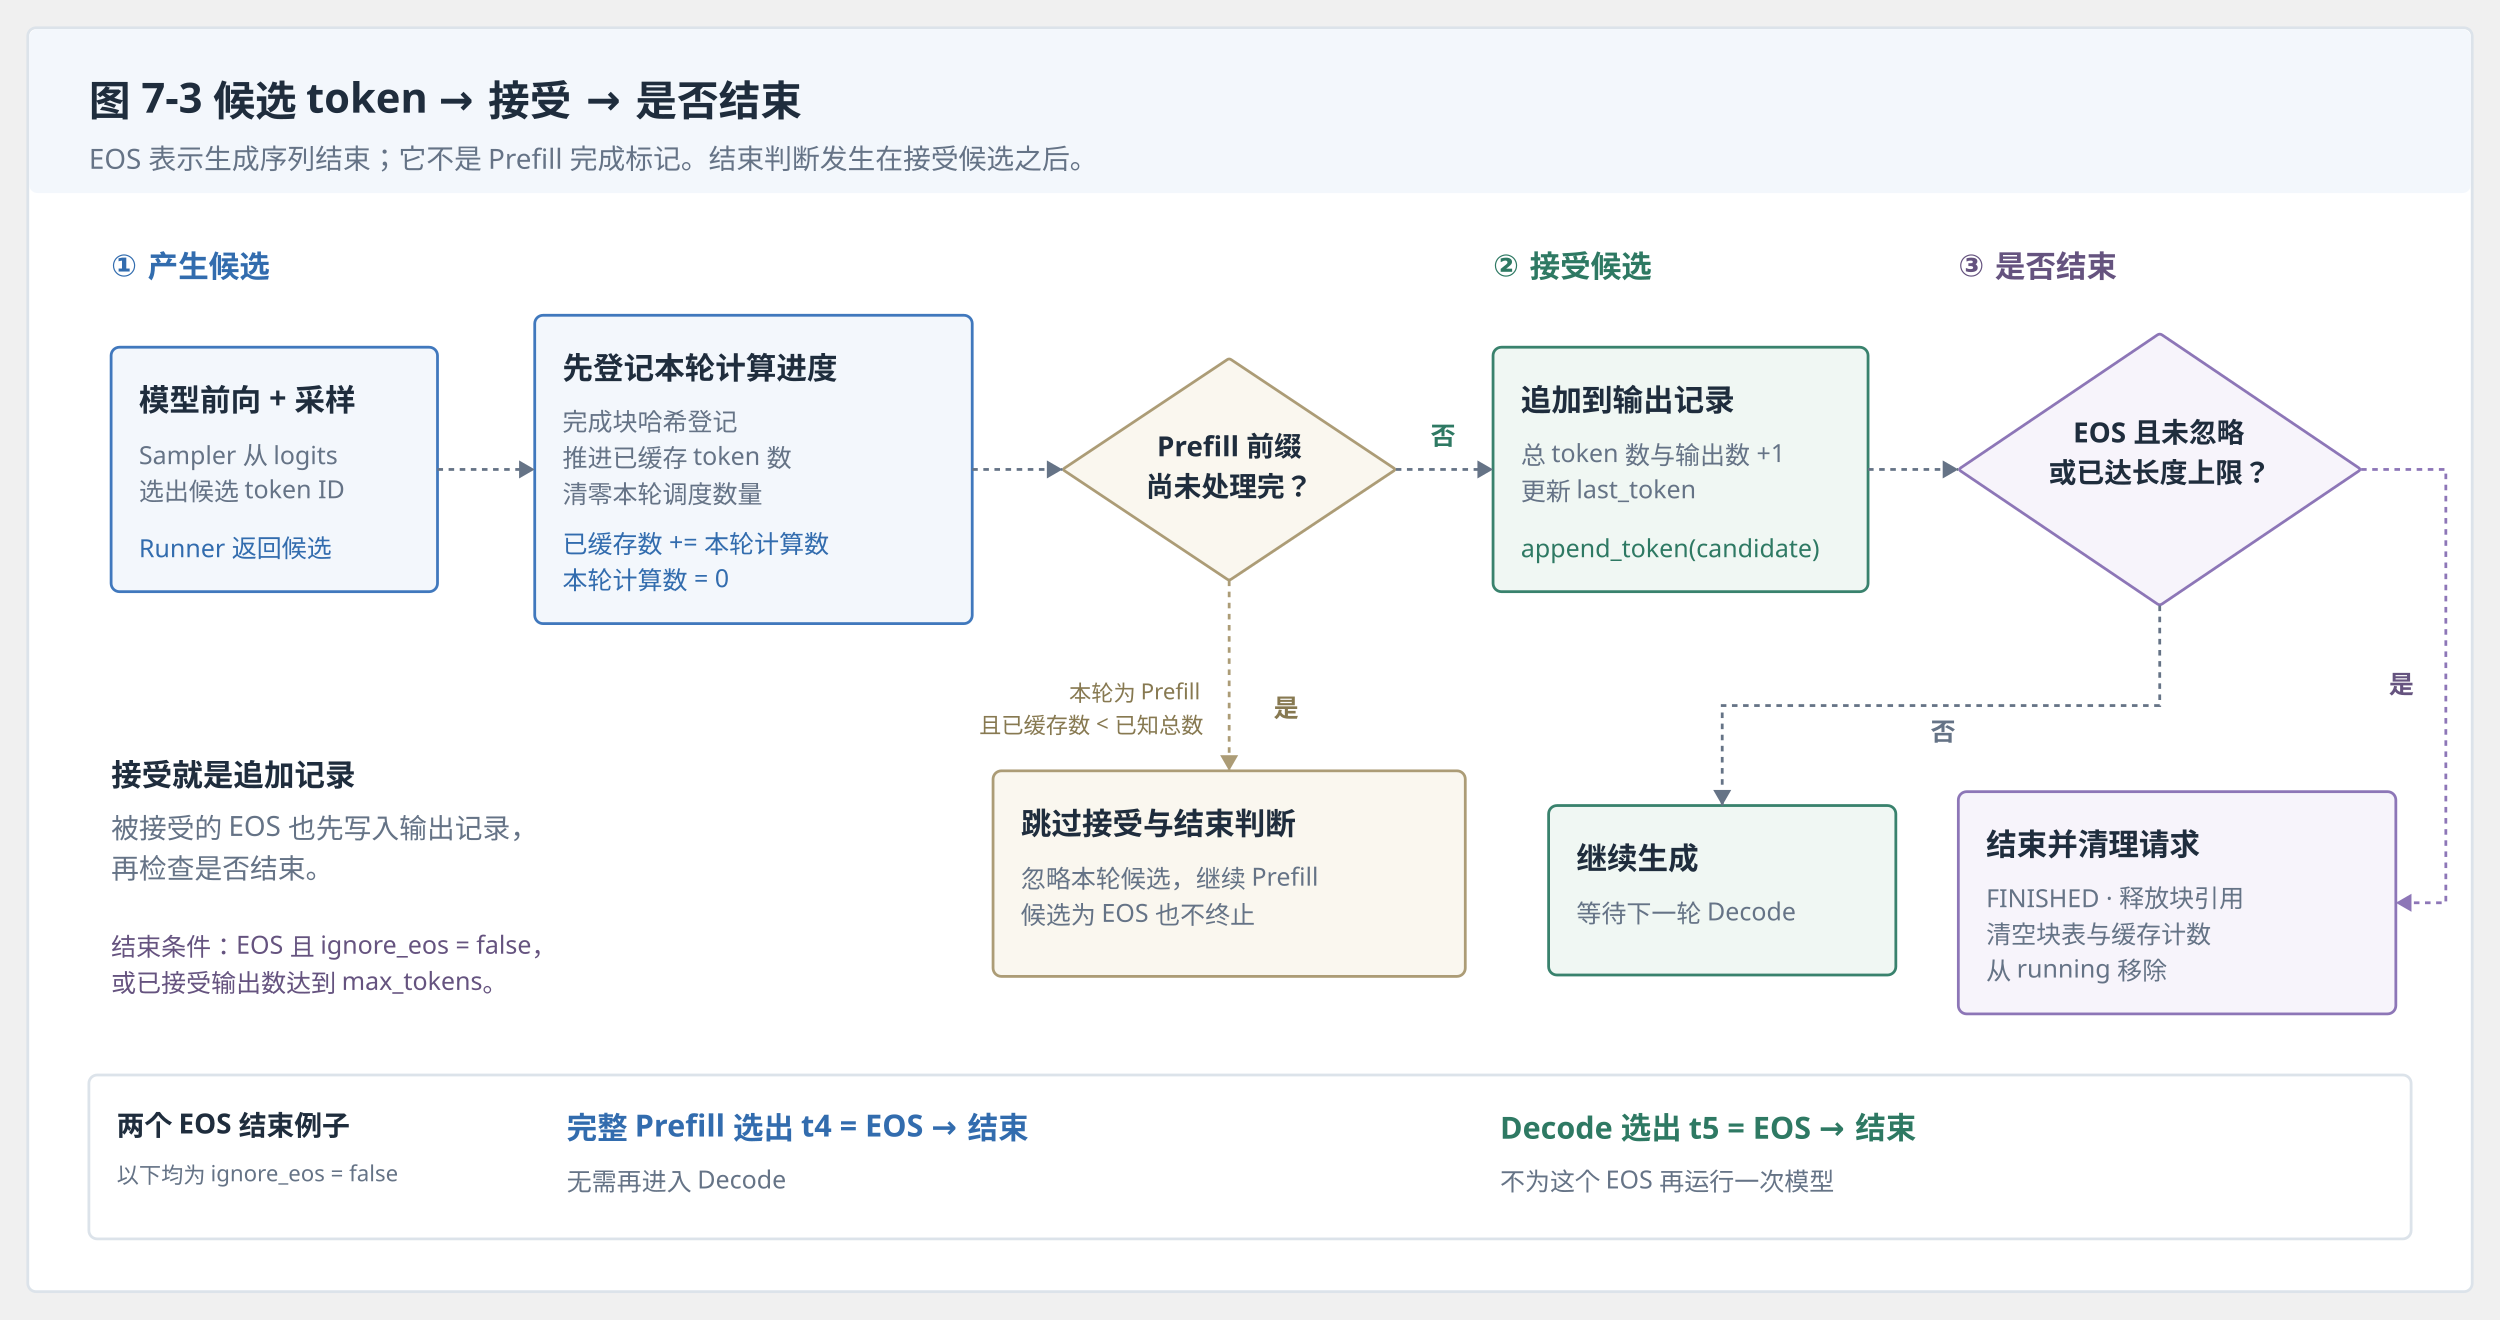
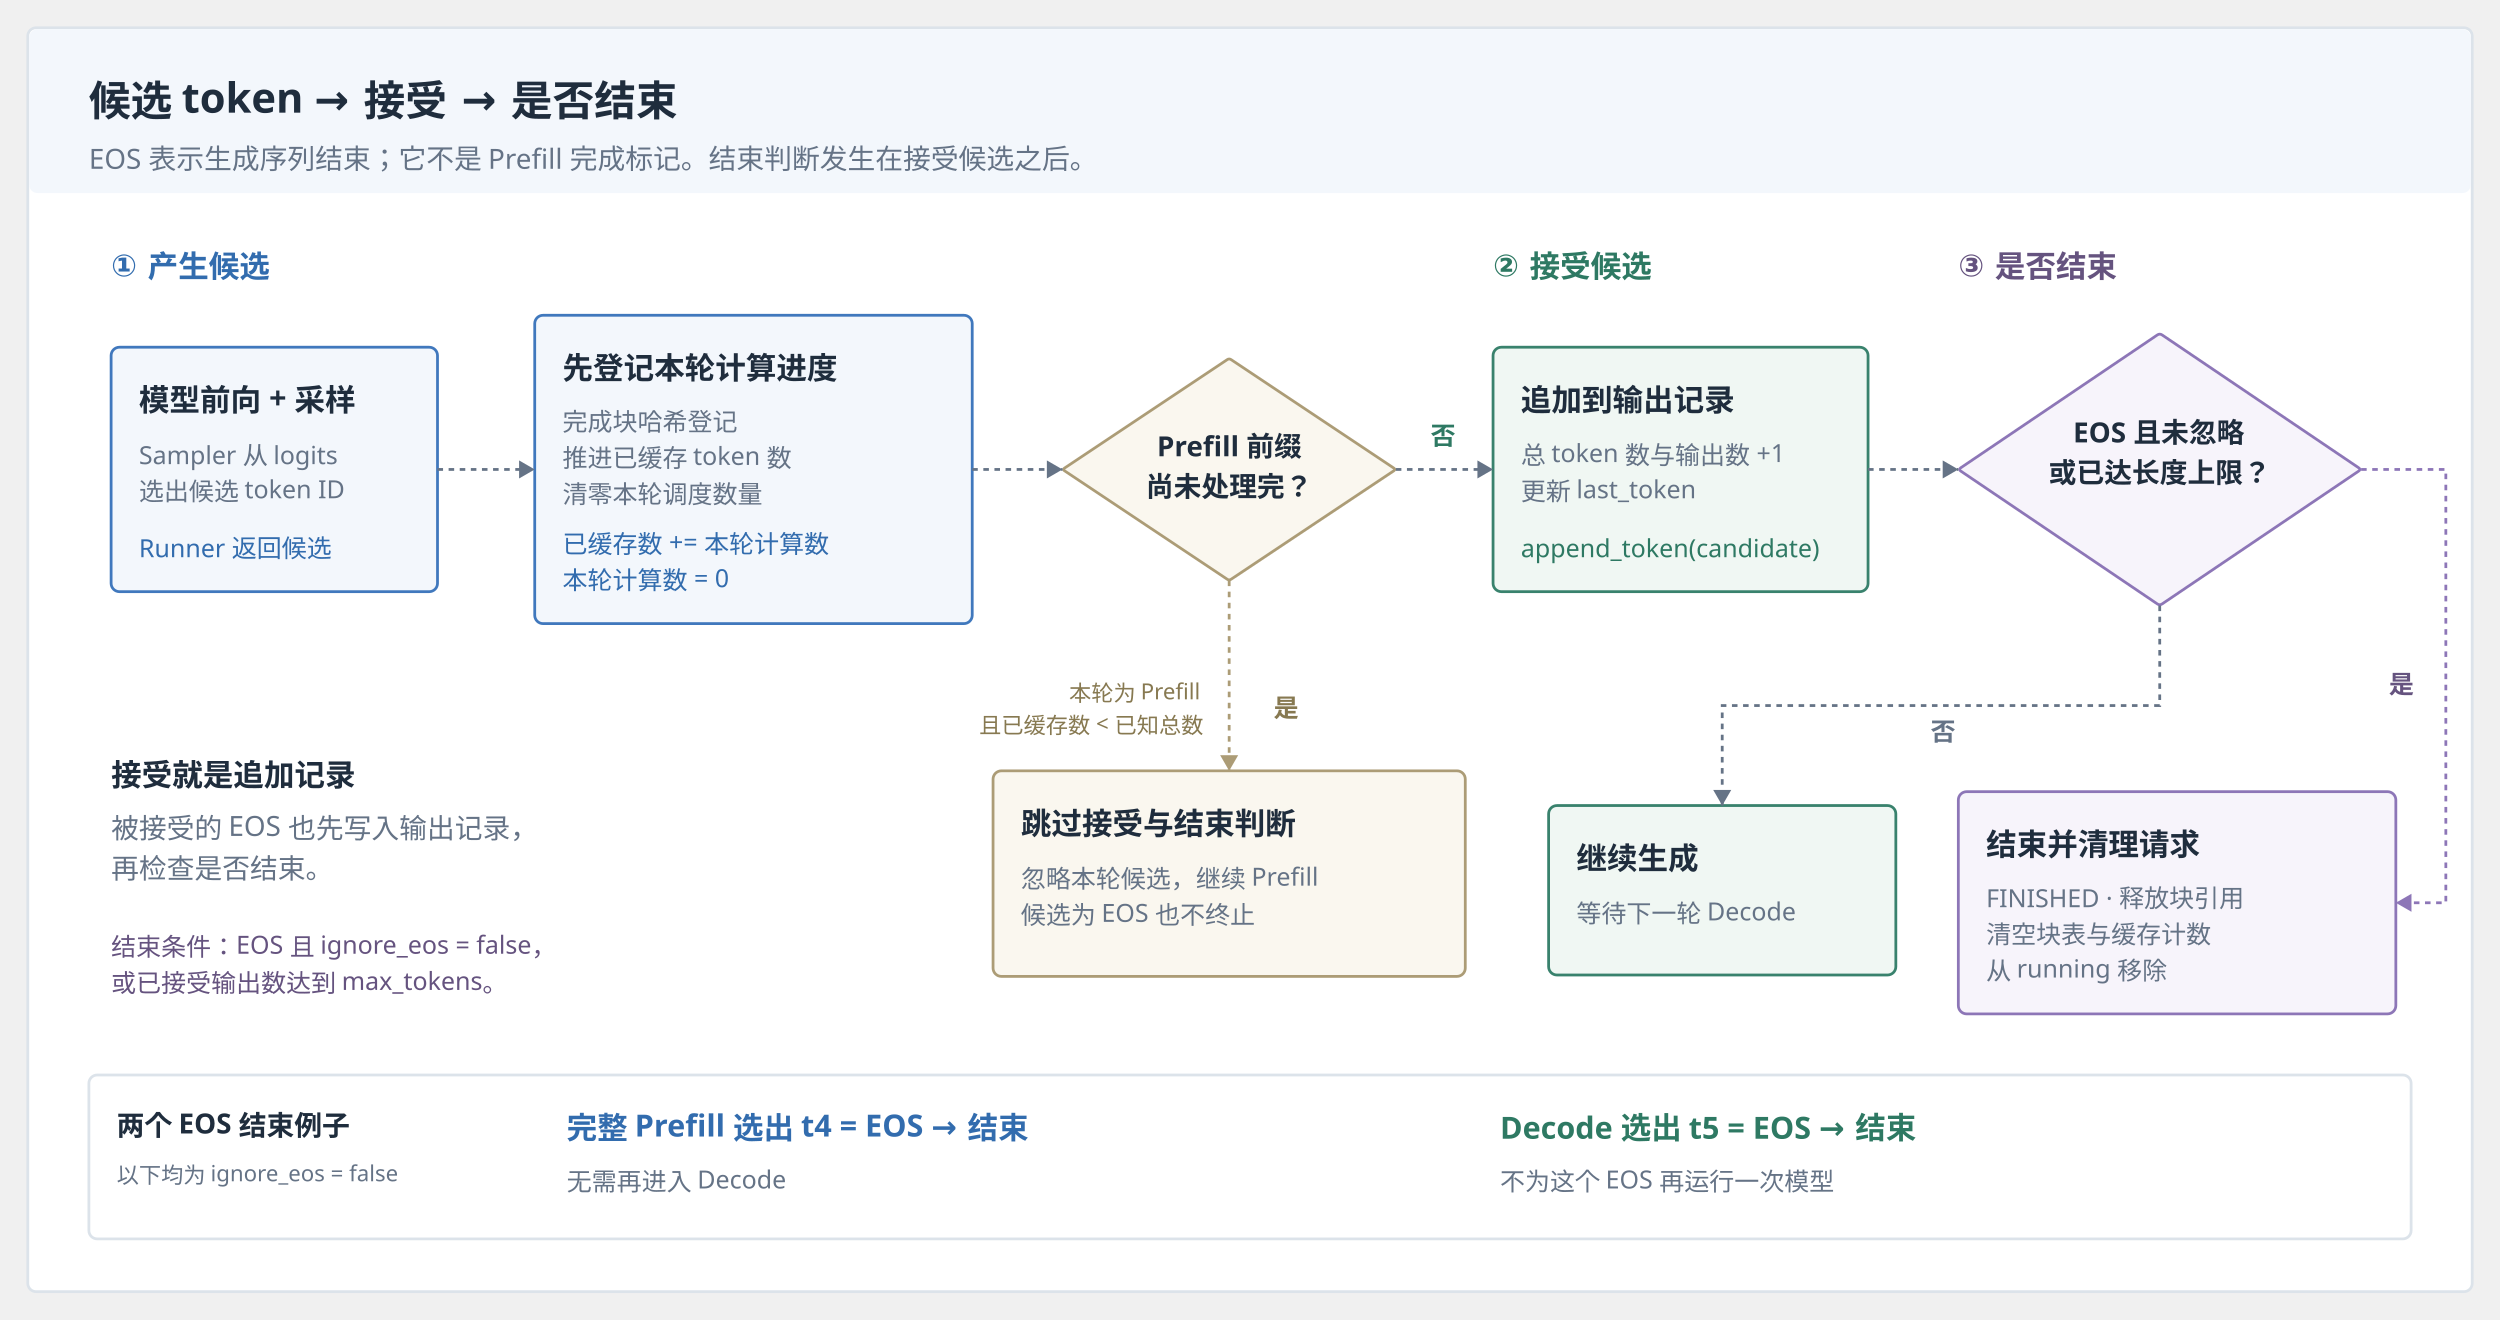
<svg xmlns="http://www.w3.org/2000/svg" width="1800" height="950" viewBox="-20 -20 1800 950">
  <defs>
    <marker id="connector-arrow-0" markerUnits="userSpaceOnUse" markerWidth="40" markerHeight="40" refX="11.258" refY="0" orient="auto" overflow="visible">
      <path fill="#657386" stroke="none" d="M 11.258 0 L 0 -6.5 L 0 6.5 Z" />
    </marker>
    <marker id="connector-arrow-1" markerUnits="userSpaceOnUse" markerWidth="40" markerHeight="40" refX="11.258" refY="0" orient="auto" overflow="visible">
      <path fill="#657386" stroke="none" d="M 11.258 0 L 0 -6.5 L 0 6.5 Z" />
    </marker>
    <marker id="connector-arrow-2" markerUnits="userSpaceOnUse" markerWidth="40" markerHeight="40" refX="11.258" refY="0" orient="auto" overflow="visible">
      <path fill="#657386" stroke="none" d="M 11.258 0 L 0 -6.5 L 0 6.5 Z" />
    </marker>
    <marker id="connector-arrow-3" markerUnits="userSpaceOnUse" markerWidth="40" markerHeight="40" refX="11.258" refY="0" orient="auto" overflow="visible">
      <path fill="#657386" stroke="none" d="M 11.258 0 L 0 -6.5 L 0 6.5 Z" />
    </marker>
    <marker id="connector-arrow-4" markerUnits="userSpaceOnUse" markerWidth="40" markerHeight="40" refX="11.258" refY="0" orient="auto" overflow="visible">
      <path fill="#ac9c76" stroke="none" d="M 11.258 0 L 0 -6.5 L 0 6.5 Z" />
    </marker>
    <marker id="connector-arrow-5" markerUnits="userSpaceOnUse" markerWidth="40" markerHeight="40" refX="11.258" refY="0" orient="auto" overflow="visible">
      <path fill="#657386" stroke="none" d="M 11.258 0 L 0 -6.5 L 0 6.5 Z" />
    </marker>
    <marker id="connector-arrow-6" markerUnits="userSpaceOnUse" markerWidth="40" markerHeight="40" refX="11.258" refY="0" orient="auto" overflow="visible">
      <path fill="#8d76b7" stroke="none" d="M 11.258 0 L 0 -6.5 L 0 6.5 Z" />
    </marker>
  </defs>
-   <g id="o1:31" transform="translate(0, 0)">
+   <g id="o5:23" transform="translate(0, 0)">
    <rect x="0" y="0" width="1760" height="910" fill="#ffffff" stroke="#dce3ea" stroke-width="2" rx="6" ry="6" />
  </g>
-   <g id="o1:32" transform="translate(1, 1)">
+   <g id="o5:25" transform="translate(1, 1)">
    <rect x="0" y="0" width="1758" height="118" fill="#f3f7fc" stroke="none" stroke-width="0" rx="6" ry="6" />
  </g>
-   <g id="a1:73" transform="translate(44, 28)">
+   <g id="a5:48" transform="translate(44, 28)">
    <text font-size="30" font-family="Noto Sans SC" font-weight="normal" fill="#1f2d3d" text-anchor="start" dominant-baseline="alphabetic" x="0">
      <tspan x="0" y="35.295">
-         <tspan font-weight="bold" x="0" text-anchor="start">图 7-3  候选 token → 接受 → 是否结束</tspan>
-       </tspan>
-     </text>
-   </g>
-   <g id="a1:74" transform="translate(44, 78)">
+         <tspan font-weight="bold" x="0" text-anchor="start">候选 token → 接受 → 是否结束</tspan>
+       </tspan>
+     </text>
+   </g>
+   <g id="a5:53" transform="translate(44, 78)">
    <text font-size="20" font-family="Noto Sans SC" font-weight="normal" fill="#657386" text-anchor="start" dominant-baseline="alphabetic" x="0">
      <tspan x="0" y="23.53">
        <tspan x="0" text-anchor="start">EOS 表示生成序列结束；它不是 Prefill 完成标记。结束判断发生在接受候选之后。</tspan>
      </tspan>
    </text>
  </g>
-   <g id="a1:75" transform="translate(60, 153)">
+   <g id="a5:57" transform="translate(60, 153)">
    <text font-size="22" font-family="Noto Sans SC" font-weight="normal" fill="#326cae" text-anchor="start" dominant-baseline="alphabetic" x="0">
      <tspan x="0" y="25.883">
        <tspan font-weight="bold" x="0" text-anchor="start">① 产生候选</tspan>
      </tspan>
    </text>
  </g>
-   <g id="o1:33" transform="translate(60, 230)">
+   <g id="o5:24" transform="translate(60, 230)">
    <rect x="0" y="0" width="235" height="176" fill="#f3f7fc" stroke="#4078bd" stroke-width="2" rx="6" ry="6" />
  </g>
-   <g id="a1:76" transform="translate(80, 250)">
+   <g id="a5:51" transform="translate(80, 250)">
    <text font-size="22" font-family="Noto Sans SC" font-weight="normal" fill="#1f2d3d" text-anchor="start" dominant-baseline="alphabetic" x="0">
      <tspan x="0" y="25.883">
        <tspan font-weight="bold" x="0" text-anchor="start">模型前向 + 采样</tspan>
      </tspan>
    </text>
  </g>
-   <g id="a1:77" transform="translate(80, 293)">
+   <g id="a5:72" transform="translate(80, 293)">
    <text font-size="18" font-family="Noto Sans SC" font-weight="normal" fill="#657386" text-anchor="start" dominant-baseline="alphabetic" x="0">
      <tspan x="0" y="21.177">
        <tspan x="0" text-anchor="start">Sampler 从 logits</tspan>
      </tspan>
      <tspan x="0" y="47.241">
        <tspan x="0" text-anchor="start">选出候选 token ID</tspan>
      </tspan>
    </text>
  </g>
-   <g id="a1:78" transform="translate(80, 360)">
+   <g id="a5:40" transform="translate(80, 360)">
    <text font-size="18" font-family="Noto Sans SC" font-weight="normal" fill="#326cae" text-anchor="start" dominant-baseline="alphabetic" x="0">
      <tspan x="0" y="21.177">
        <tspan x="0" text-anchor="start">Runner 返回候选</tspan>
      </tspan>
    </text>
  </g>
-   <g id="o1:34" transform="translate(365, 207)">
+   <g id="o5:29" transform="translate(365, 207)">
    <rect x="0" y="0" width="315" height="222" fill="#f3f7fc" stroke="#4078bd" stroke-width="2" rx="6" ry="6" />
  </g>
-   <g id="a1:79" transform="translate(385, 227)">
+   <g id="a5:67" transform="translate(385, 227)">
    <text font-size="22" font-family="Noto Sans SC" font-weight="normal" fill="#1f2d3d" text-anchor="start" dominant-baseline="alphabetic" x="0">
      <tspan x="0" y="25.883">
        <tspan font-weight="bold" x="0" text-anchor="start">先登记本轮计算进度</tspan>
      </tspan>
    </text>
  </g>
-   <g id="a1:80" transform="translate(385, 269)">
+   <g id="a5:56" transform="translate(385, 269)">
    <text font-size="18" font-family="Noto Sans SC" font-weight="normal" fill="#657386" text-anchor="start" dominant-baseline="alphabetic" x="0">
      <tspan x="0" y="21.177">
        <tspan x="0" text-anchor="start">完成块哈希登记</tspan>
      </tspan>
      <tspan x="0" y="47.241">
        <tspan x="0" text-anchor="start">推进已缓存 token 数</tspan>
      </tspan>
      <tspan x="0" y="73.305">
        <tspan x="0" text-anchor="start">清零本轮调度数量</tspan>
      </tspan>
    </text>
  </g>
-   <g id="a1:81" transform="translate(385, 357)">
+   <g id="a5:55" transform="translate(385, 357)">
    <text font-size="18" font-family="Noto Sans SC" font-weight="normal" fill="#326cae" text-anchor="start" dominant-baseline="alphabetic" x="0">
      <tspan x="0" y="21.177">
        <tspan x="0" text-anchor="start">已缓存数 += 本轮计算数</tspan>
      </tspan>
      <tspan x="0" y="47.241">
        <tspan x="0" text-anchor="start">本轮计算数 = 0</tspan>
      </tspan>
    </text>
  </g>
-   <g id="o1:35" transform="translate(745, 238)">
+   <g id="o5:19" transform="translate(745, 238)">
    <path fill="#faf7ef" stroke="#ac9c76" stroke-width="2" d="M 60 120 L 1.431 80.954 Q 0 80 1.431 79.046 L 118.569 0.954 Q 120 0 121.431 0.954 L 238.569 79.046 Q 240 80 238.569 80.954 L 121.431 159.046 Q 120 160 118.569 159.046 Z" />
  </g>
-   <g id="a1:82" transform="translate(783, 285)">
+   <g id="a5:69" transform="translate(783, 285)">
    <text font-size="20" font-family="Noto Sans SC" font-weight="normal" fill="#1f2d3d" text-anchor="middle" dominant-baseline="alphabetic" x="82">
      <tspan x="82" y="23.53">
        <tspan font-weight="bold" x="30.01" text-anchor="start">Prefill 前缀</tspan>
      </tspan>
      <tspan x="82" y="52.49">
        <tspan font-weight="bold" x="22" text-anchor="start">尚未处理完？</tspan>
      </tspan>
    </text>
  </g>
-   <g id="a1:83" transform="translate(620, 466)">
+   <g id="a5:58" transform="translate(620, 466)">
    <text font-size="16" font-family="Noto Sans SC" font-weight="normal" fill="#877951" text-anchor="end" dominant-baseline="alphabetic" x="225">
      <tspan x="225" y="18.824">
        <tspan x="129.71" text-anchor="start">本轮为 Prefill</tspan>
      </tspan>
      <tspan x="225" y="41.992">
        <tspan x="64.96" text-anchor="start">且已缓存数 &lt; 已知总数</tspan>
      </tspan>
    </text>
  </g>
-   <g id="a1:84" transform="translate(1055, 153)">
+   <g id="a5:68" transform="translate(1055, 153)">
    <text font-size="22" font-family="Noto Sans SC" font-weight="normal" fill="#2e7963" text-anchor="start" dominant-baseline="alphabetic" x="0">
      <tspan x="0" y="25.883">
        <tspan font-weight="bold" x="0" text-anchor="start">② 接受候选</tspan>
      </tspan>
    </text>
  </g>
-   <g id="o1:36" transform="translate(1055, 230)">
+   <g id="o5:20" transform="translate(1055, 230)">
    <rect x="0" y="0" width="270" height="176" fill="#f0f7f3" stroke="#39826d" stroke-width="2" rx="6" ry="6" />
  </g>
-   <g id="a1:85" transform="translate(1075, 250)">
+   <g id="a5:59" transform="translate(1075, 250)">
    <text font-size="22" font-family="Noto Sans SC" font-weight="normal" fill="#1f2d3d" text-anchor="start" dominant-baseline="alphabetic" x="0">
      <tspan x="0" y="25.883">
        <tspan font-weight="bold" x="0" text-anchor="start">追加到输出记录</tspan>
      </tspan>
    </text>
  </g>
-   <g id="a1:86" transform="translate(1075, 293)">
+   <g id="a5:70" transform="translate(1075, 293)">
    <text font-size="18" font-family="Noto Sans SC" font-weight="normal" fill="#657386" text-anchor="start" dominant-baseline="alphabetic" x="0">
      <tspan x="0" y="21.177">
        <tspan x="0" text-anchor="start">总 token 数与输出数 +1</tspan>
      </tspan>
      <tspan x="0" y="47.241">
        <tspan x="0" text-anchor="start">更新 last_token</tspan>
      </tspan>
    </text>
  </g>
-   <g id="a1:87" transform="translate(1075, 360)">
+   <g id="a5:62" transform="translate(1075, 360)">
    <text font-size="18" font-family="Noto Sans SC" font-weight="normal" fill="#2e7963" text-anchor="start" dominant-baseline="alphabetic" x="0">
      <tspan x="0" y="21.177">
        <tspan x="0" text-anchor="start">append_token(candidate)</tspan>
      </tspan>
    </text>
  </g>
-   <g id="a1:88" transform="translate(1390, 153)">
+   <g id="a5:64" transform="translate(1390, 153)">
    <text font-size="22" font-family="Noto Sans SC" font-weight="normal" fill="#65537f" text-anchor="start" dominant-baseline="alphabetic" x="0">
      <tspan x="0" y="25.883">
        <tspan font-weight="bold" x="0" text-anchor="start">③ 是否结束</tspan>
      </tspan>
    </text>
  </g>
-   <g id="o1:37" transform="translate(1390, 220)">
+   <g id="o5:26" transform="translate(1390, 220)">
    <path fill="#f7f4fb" stroke="#8d76b7" stroke-width="2" d="M 72.5 147 L 1.729 99.169 Q 0 98 1.729 96.831 L 143.271 1.169 Q 145 0 146.729 1.169 L 288.271 96.831 Q 290 98 288.271 99.169 L 146.729 194.831 Q 145 196 143.271 194.831 Z" />
  </g>
-   <g id="a1:89" transform="translate(1440, 275)">
+   <g id="a5:61" transform="translate(1440, 275)">
    <text font-size="20" font-family="Noto Sans SC" font-weight="normal" fill="#1f2d3d" text-anchor="middle" dominant-baseline="alphabetic" x="95">
      <tspan x="95" y="23.53">
        <tspan font-weight="bold" x="32.64" text-anchor="start">EOS 且未忽略</tspan>
      </tspan>
      <tspan x="95" y="52.49">
        <tspan font-weight="bold" x="15" text-anchor="start">或已达长度上限？</tspan>
      </tspan>
    </text>
  </g>
-   <g id="a1:90" transform="translate(60, 647)">
+   <g id="a5:37" transform="translate(60, 647)">
    <text font-size="18" font-family="Noto Sans SC" font-weight="normal" fill="#65537f" text-anchor="start" dominant-baseline="alphabetic" x="0">
      <tspan x="0" y="21.177">
        <tspan x="0" text-anchor="start">结束条件：EOS 且 ignore_eos = false，</tspan>
      </tspan>
      <tspan x="0" y="47.241">
        <tspan x="0" text-anchor="start">或已接受输出数达到 max_tokens。</tspan>
      </tspan>
    </text>
  </g>
-   <g id="o1:38" transform="translate(695, 535)">
+   <g id="o5:27" transform="translate(695, 535)">
    <rect x="0" y="0" width="340" height="148" fill="#faf7ef" stroke="#ac9c76" stroke-width="2" rx="6" ry="6" />
  </g>
-   <g id="a1:91" transform="translate(715, 555)">
+   <g id="a5:38" transform="translate(715, 555)">
    <text font-size="22" font-family="Noto Sans SC" font-weight="normal" fill="#1f2d3d" text-anchor="start" dominant-baseline="alphabetic" x="0">
      <tspan x="0" y="25.883">
        <tspan font-weight="bold" x="0" text-anchor="start">跳过接受与结束判断</tspan>
      </tspan>
    </text>
  </g>
-   <g id="a1:92" transform="translate(715, 598)">
+   <g id="a5:63" transform="translate(715, 598)">
    <text font-size="18" font-family="Noto Sans SC" font-weight="normal" fill="#657386" text-anchor="start" dominant-baseline="alphabetic" x="0">
      <tspan x="0" y="21.177">
        <tspan x="0" text-anchor="start">忽略本轮候选，继续 Prefill</tspan>
      </tspan>
      <tspan x="0" y="47.241">
        <tspan x="0" text-anchor="start">候选为 EOS 也不终止</tspan>
      </tspan>
    </text>
  </g>
-   <g id="o1:39" transform="translate(1095, 560)">
+   <g id="o5:22" transform="translate(1095, 560)">
    <rect x="0" y="0" width="250" height="122" fill="#f0f7f3" stroke="#39826d" stroke-width="2" rx="6" ry="6" />
  </g>
-   <g id="a1:93" transform="translate(1115, 580)">
+   <g id="a5:39" transform="translate(1115, 580)">
    <text font-size="22" font-family="Noto Sans SC" font-weight="normal" fill="#1f2d3d" text-anchor="start" dominant-baseline="alphabetic" x="0">
      <tspan x="0" y="25.883">
        <tspan font-weight="bold" x="0" text-anchor="start">继续生成</tspan>
      </tspan>
    </text>
  </g>
-   <g id="a1:94" transform="translate(1115, 623)">
+   <g id="a5:54" transform="translate(1115, 623)">
    <text font-size="18" font-family="Noto Sans SC" font-weight="normal" fill="#657386" text-anchor="start" dominant-baseline="alphabetic" x="0">
      <tspan x="0" y="21.177">
        <tspan x="0" text-anchor="start">等待下一轮 Decode</tspan>
      </tspan>
    </text>
  </g>
-   <g id="o1:40" transform="translate(1390, 550)">
+   <g id="o5:17" transform="translate(1390, 550)">
    <rect x="0" y="0" width="315" height="160" fill="#f7f4fb" stroke="#8d76b7" stroke-width="2" rx="6" ry="6" />
  </g>
-   <g id="a1:95" transform="translate(1410, 570)">
+   <g id="a5:42" transform="translate(1410, 570)">
    <text font-size="22" font-family="Noto Sans SC" font-weight="normal" fill="#1f2d3d" text-anchor="start" dominant-baseline="alphabetic" x="0">
      <tspan x="0" y="25.883">
        <tspan font-weight="bold" x="0" text-anchor="start">结束并清理请求</tspan>
      </tspan>
    </text>
  </g>
-   <g id="a1:96" transform="translate(1410, 612)">
+   <g id="a5:71" transform="translate(1410, 612)">
    <text font-size="18" font-family="Noto Sans SC" font-weight="normal" fill="#657386" text-anchor="start" dominant-baseline="alphabetic" x="0">
      <tspan x="0" y="21.177">
        <tspan x="0" text-anchor="start">FINISHED · 释放块引用</tspan>
      </tspan>
      <tspan x="0" y="47.241">
        <tspan x="0" text-anchor="start">清空块表与缓存计数</tspan>
      </tspan>
      <tspan x="0" y="73.305">
        <tspan x="0" text-anchor="start">从 running 移除</tspan>
      </tspan>
    </text>
  </g>
-   <g id="c1:15" transform="translate(330, 318)">
+   <g id="c5:14" transform="translate(330, 318)">
    <path fill="none" stroke="#657386" stroke-width="2" stroke-dasharray="4 4" marker-end="url(#connector-arrow-0)" d="M -35 0 L 35 0" />
  </g>
-   <g id="c1:16" transform="translate(712, 318)">
+   <g id="c5:11" transform="translate(712, 318)">
    <path fill="none" stroke="#657386" stroke-width="2" stroke-dasharray="4 4" marker-end="url(#connector-arrow-1)" d="M -32 0 L 33 0" />
  </g>
-   <g id="c1:17" transform="translate(1020, 318)">
+   <g id="c5:8" transform="translate(1020, 318)">
    <path fill="none" stroke="#657386" stroke-width="2" stroke-dasharray="4 4" marker-end="url(#connector-arrow-2)" d="M -35 0 L 35 0" />
  </g>
-   <g id="c1:18" transform="translate(1357, 318)">
+   <g id="c5:12" transform="translate(1357, 318)">
    <path fill="none" stroke="#657386" stroke-width="2" stroke-dasharray="4 4" marker-end="url(#connector-arrow-3)" d="M -32 0 L 33 0" />
  </g>
-   <g id="c1:19" transform="translate(865, 480)">
+   <g id="c5:10" transform="translate(865, 480)">
    <path fill="none" stroke="#ac9c76" stroke-width="2" stroke-dasharray="4 4" marker-end="url(#connector-arrow-4)" d="M 0 -82 L 0 55" />
  </g>
-   <g id="c1:20" transform="translate(1220, 510)">
+   <g id="c5:13" transform="translate(1220, 510)">
    <path fill="none" stroke="#657386" stroke-width="2" stroke-dasharray="4 4" marker-end="url(#connector-arrow-5)" d="M 315 -94 L 315 -22 L 0 -22 L 0 50" />
  </g>
-   <g id="c1:21" transform="translate(1730, 318)">
+   <g id="c5:9" transform="translate(1730, 318)">
    <path fill="none" stroke="#8d76b7" stroke-width="2" stroke-dasharray="4 4" marker-end="url(#connector-arrow-6)" d="M -50 0 L 11 0 L 11 312 L -25 312" />
  </g>
-   <g id="o1:41" transform="translate(995, 278)">
+   <g id="o5:30" transform="translate(995, 278)">
    <rect x="0" y="0" width="48" height="32" fill="#ffffff" stroke="none" stroke-width="0" rx="6" ry="6" />
  </g>
-   <g id="a1:97" transform="translate(995, 279)">
+   <g id="a5:45" transform="translate(995, 279)">
    <text font-size="18" font-family="Noto Sans SC" font-weight="normal" fill="#2e7963" text-anchor="middle" dominant-baseline="alphabetic" x="24">
      <tspan x="24" y="21.177">
        <tspan font-weight="bold" x="15" text-anchor="start">否</tspan>
      </tspan>
    </text>
  </g>
-   <g id="o1:42" transform="translate(885, 474)">
+   <g id="o5:21" transform="translate(885, 474)">
    <rect x="0" y="0" width="42" height="32" fill="#ffffff" stroke="none" stroke-width="0" rx="6" ry="6" />
  </g>
-   <g id="a1:98" transform="translate(885, 475)">
+   <g id="a5:65" transform="translate(885, 475)">
    <text font-size="18" font-family="Noto Sans SC" font-weight="normal" fill="#877951" text-anchor="middle" dominant-baseline="alphabetic" x="21">
      <tspan x="21" y="21.177">
        <tspan font-weight="bold" x="12" text-anchor="start">是</tspan>
      </tspan>
    </text>
  </g>
-   <g id="o1:43" transform="translate(1358, 491)">
+   <g id="o5:28" transform="translate(1358, 491)">
    <rect x="0" y="0" width="42" height="32" fill="#ffffff" stroke="none" stroke-width="0" rx="6" ry="6" />
  </g>
-   <g id="a1:99" transform="translate(1358, 492)">
+   <g id="a5:44" transform="translate(1358, 492)">
    <text font-size="18" font-family="Noto Sans SC" font-weight="normal" fill="#657386" text-anchor="middle" dominant-baseline="alphabetic" x="21">
      <tspan x="21" y="21.177">
        <tspan font-weight="bold" x="12" text-anchor="start">否</tspan>
      </tspan>
    </text>
  </g>
-   <g id="o1:44" transform="translate(1688, 457)">
+   <g id="o5:16" transform="translate(1688, 457)">
    <rect x="0" y="0" width="42" height="32" fill="#ffffff" stroke="none" stroke-width="0" rx="6" ry="6" />
  </g>
-   <g id="a1:100" transform="translate(1688, 458)">
+   <g id="a5:43" transform="translate(1688, 458)">
    <text font-size="18" font-family="Noto Sans SC" font-weight="normal" fill="#65537f" text-anchor="middle" dominant-baseline="alphabetic" x="21">
      <tspan x="21" y="21.177">
        <tspan font-weight="bold" x="12" text-anchor="start">是</tspan>
      </tspan>
    </text>
  </g>
-   <g id="a1:101" transform="translate(60, 520)">
+   <g id="a5:60" transform="translate(60, 520)">
    <text font-size="22" font-family="Noto Sans SC" font-weight="normal" fill="#1f2d3d" text-anchor="start" dominant-baseline="alphabetic" x="0">
      <tspan x="0" y="25.883">
        <tspan font-weight="bold" x="0" text-anchor="start">接受就是追加记录</tspan>
      </tspan>
    </text>
  </g>
-   <g id="a1:102" transform="translate(60, 560)">
+   <g id="a5:49" transform="translate(60, 560)">
    <text font-size="20" font-family="Noto Sans SC" font-weight="normal" fill="#657386" text-anchor="start" dominant-baseline="alphabetic" x="0">
      <tspan x="0" y="23.53">
        <tspan x="0" text-anchor="start">被接受的 EOS 也先写入输出记录，</tspan>
      </tspan>
      <tspan x="0" y="52.49">
        <tspan x="0" text-anchor="start">再检查是否结束。</tspan>
      </tspan>
    </text>
  </g>
-   <g id="o1:45" transform="translate(44, 754)">
+   <g id="o5:18" transform="translate(44, 754)">
    <rect x="0" y="0" width="1672" height="118" fill="#ffffff" stroke="#dce3ea" stroke-width="2" rx="6" ry="6" />
  </g>
-   <g id="a1:103" transform="translate(64, 774)">
+   <g id="a5:66" transform="translate(64, 774)">
    <text font-size="20" font-family="Noto Sans SC" font-weight="normal" fill="#1f2d3d" text-anchor="start" dominant-baseline="alphabetic" x="0">
      <tspan x="0" y="23.53">
        <tspan font-weight="bold" x="0" text-anchor="start">两个 EOS 结束例子</tspan>
      </tspan>
    </text>
  </g>
-   <g id="a1:104" transform="translate(64, 813)">
+   <g id="a5:50" transform="translate(64, 813)">
    <text font-size="16" font-family="Noto Sans SC" font-weight="normal" fill="#657386" text-anchor="start" dominant-baseline="alphabetic" x="0">
      <tspan x="0" y="18.824">
        <tspan x="0" text-anchor="start">以下均为 ignore_eos = false</tspan>
      </tspan>
    </text>
  </g>
-   <g id="a1:105" transform="translate(388, 774)">
+   <g id="a5:46" transform="translate(388, 774)">
    <text font-size="22" font-family="Noto Sans SC" font-weight="normal" fill="#326cae" text-anchor="start" dominant-baseline="alphabetic" x="0">
      <tspan x="0" y="25.883">
        <tspan font-weight="bold" x="0" text-anchor="start">完整 Prefill 选出 t4 = EOS → 结束</tspan>
      </tspan>
    </text>
  </g>
-   <g id="a1:106" transform="translate(388, 816)">
+   <g id="a5:41" transform="translate(388, 816)">
    <text font-size="18" font-family="Noto Sans SC" font-weight="normal" fill="#657386" text-anchor="start" dominant-baseline="alphabetic" x="0">
      <tspan x="0" y="21.177">
        <tspan x="0" text-anchor="start">无需再进入 Decode</tspan>
      </tspan>
    </text>
  </g>
-   <g id="a1:107" transform="translate(1060, 774)">
+   <g id="a5:52" transform="translate(1060, 774)">
    <text font-size="22" font-family="Noto Sans SC" font-weight="normal" fill="#2e7963" text-anchor="start" dominant-baseline="alphabetic" x="0">
      <tspan x="0" y="25.883">
        <tspan font-weight="bold" x="0" text-anchor="start">Decode 选出 t5 = EOS → 结束</tspan>
      </tspan>
    </text>
  </g>
-   <g id="a1:108" transform="translate(1060, 816)">
+   <g id="a5:47" transform="translate(1060, 816)">
    <text font-size="18" font-family="Noto Sans SC" font-weight="normal" fill="#657386" text-anchor="start" dominant-baseline="alphabetic" x="0">
      <tspan x="0" y="21.177">
        <tspan x="0" text-anchor="start">不为这个 EOS 再运行一次模型</tspan>
      </tspan>
    </text>
  </g>
</svg>
